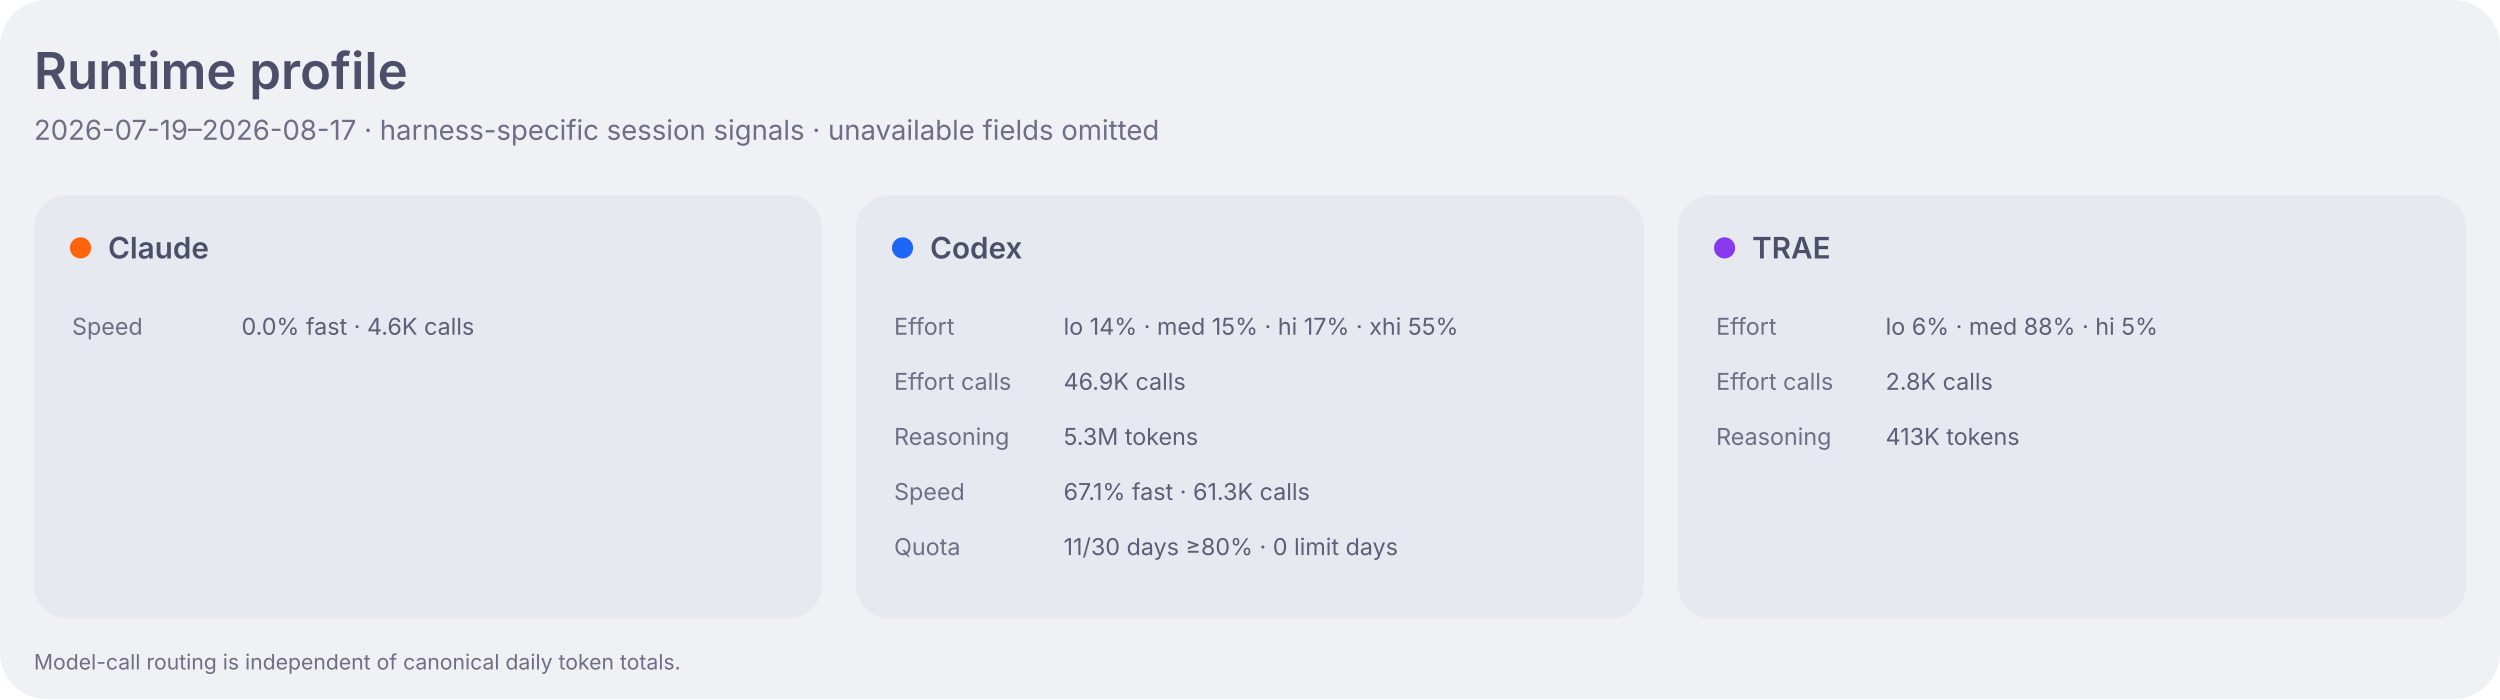
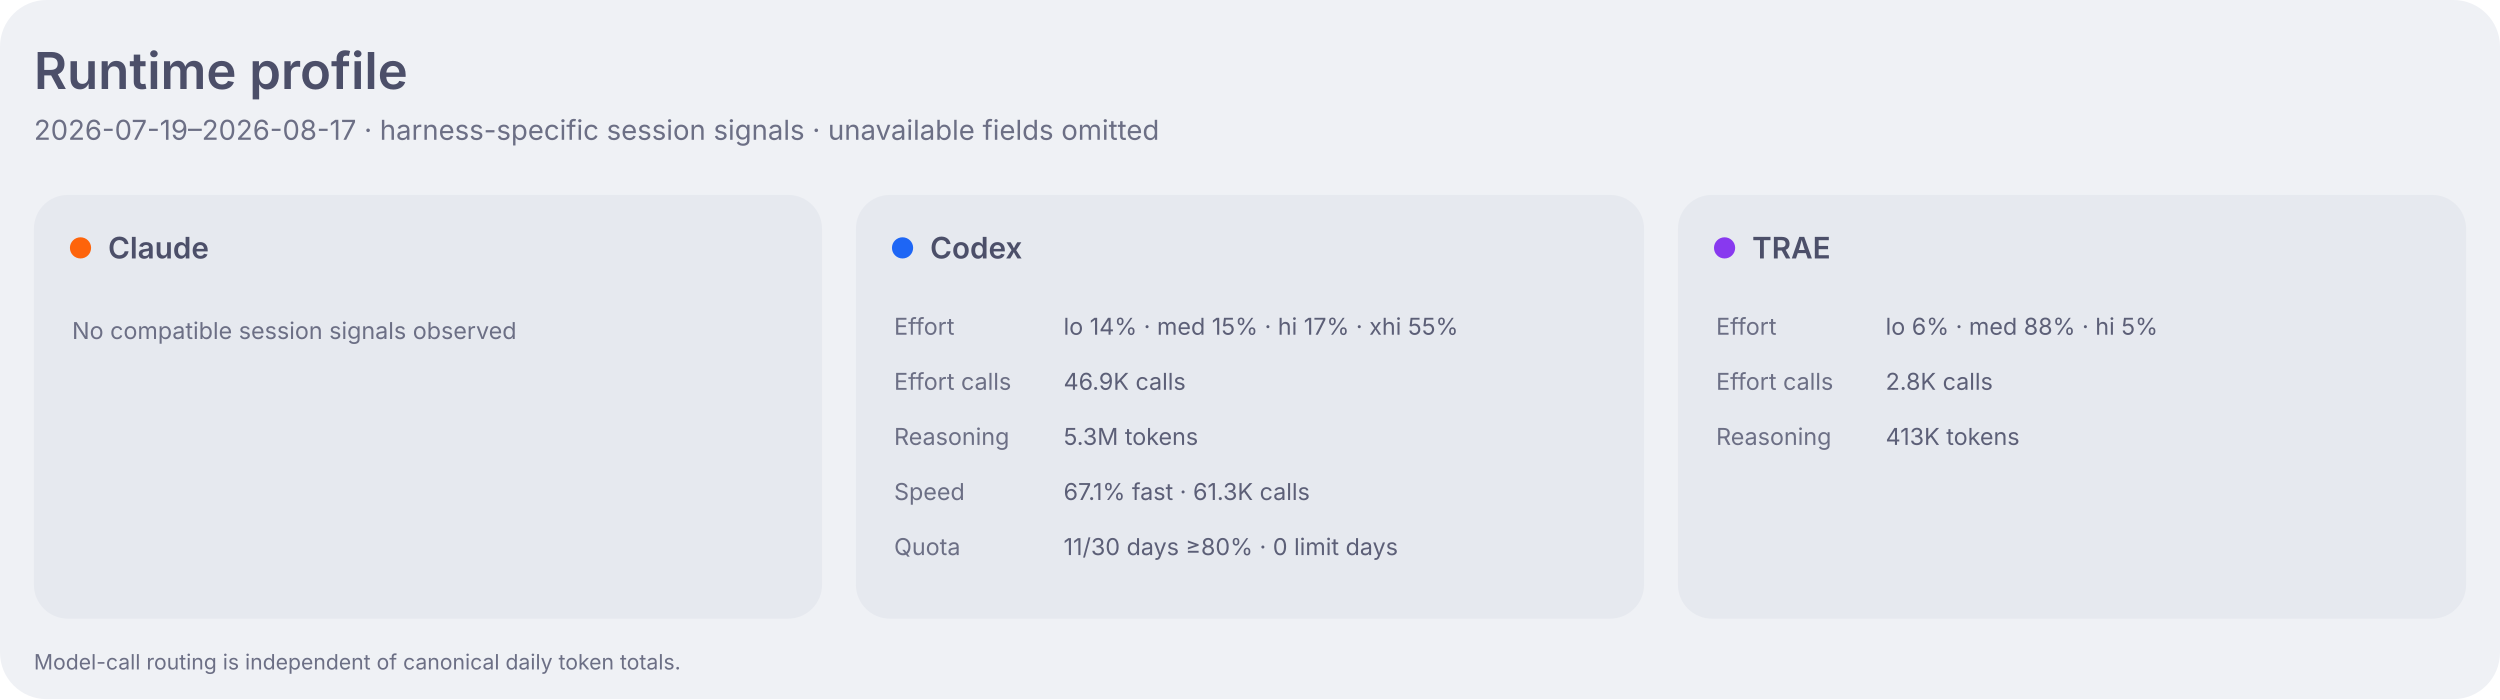
<svg xmlns="http://www.w3.org/2000/svg" width="1180" height="330" viewBox="0 0 1180 330" role="img" aria-labelledby="title desc">
  <style>
    .dashboard-background { fill: #eff1f5; }
    .dashboard-panel { fill: #e6e9ef; }
    .dashboard-primary { fill: #4c4f69; }
    .dashboard-secondary { fill: #5c5f77; }
    .dashboard-muted { fill: #6c6f85; }
    .dashboard-accent { fill: #179299; }
    .dashboard-border { stroke: #ccd0da; }
    .agent-claude { fill: #fe640b; }
    .agent-codex { fill: #1e66f5; }
    .agent-traex { fill: #8839ef; }
    .agent-legacy { fill: #6c6f85; }
    .series-0 { fill: #1e66f5; }
    .series-1 { fill: #fe640b; }
    .series-2 { fill: #40a02b; }
    .series-3 { fill: #8839ef; }
    .series-other { fill: #9ca0b0; }
    .signal-level-1 { fill: #179299; fill-opacity: 0.22; }
    .signal-level-2 { fill: #179299; fill-opacity: 0.45; }
    .signal-level-3 { fill: #179299; fill-opacity: 0.68; }
    .signal-level-4 { fill: #179299; }
+     .effort-none { fill: #9ca0b0; }
+     .effort-low { fill: #40a02b; }
+     .effort-medium { fill: #1e66f5; }
+     .effort-high { fill: #df8e1d; }
+     .effort-xhigh { fill: #8839ef; }
+     .effort-max { fill: #d20f39; }
    .component-input { fill: #40a02b; }
    .component-output { fill: #df8e1d; }
    .component-cache-write { fill: #179299; }
    .component-cache-read { fill: #7287fd; }
    .heatmap-level-0 { fill: #ccd0da; }
    .heatmap-level-1 { fill: #179299; fill-opacity: 0.25; }
    .heatmap-level-2 { fill: #179299; fill-opacity: 0.5; }
    .heatmap-level-3 { fill: #179299; fill-opacity: 0.75; }
    .heatmap-level-4 { fill: #179299; }
    @media (prefers-color-scheme: dark) {
      .dashboard-background { fill: #1e1e2e; }
      .dashboard-panel { fill: #181825; }
      .dashboard-primary { fill: #cdd6f4; }
      .dashboard-secondary { fill: #bac2de; }
      .dashboard-muted { fill: #a6adc8; }
      .dashboard-accent { fill: #94e2d5; }
      .dashboard-border { stroke: #313244; }
      .agent-claude { fill: #fab387; }
      .agent-codex { fill: #89b4fa; }
      .agent-traex { fill: #cba6f7; }
      .agent-legacy { fill: #a6adc8; }
      .series-0 { fill: #89b4fa; }
      .series-1 { fill: #fab387; }
      .series-2 { fill: #a6e3a1; }
      .series-3 { fill: #cba6f7; }
      .series-other { fill: #7f849c; }
      .signal-level-1 { fill: #94e2d5; fill-opacity: 0.22; }
      .signal-level-2 { fill: #94e2d5; fill-opacity: 0.45; }
      .signal-level-3 { fill: #94e2d5; fill-opacity: 0.68; }
      .signal-level-4 { fill: #94e2d5; }
+       .effort-none { fill: #7f849c; }
+       .effort-low { fill: #a6e3a1; }
+       .effort-medium { fill: #89b4fa; }
+       .effort-high { fill: #f9e2af; }
+       .effort-xhigh { fill: #cba6f7; }
+       .effort-max { fill: #f38ba8; }
      .component-input { fill: #a6e3a1; }
      .component-output { fill: #f9e2af; }
      .component-cache-write { fill: #94e2d5; }
      .component-cache-read { fill: #b4befe; }
      .heatmap-level-0 { fill: #313244; }
      .heatmap-level-1 { fill: #94e2d5; fill-opacity: 0.25; }
      .heatmap-level-2 { fill: #94e2d5; fill-opacity: 0.5; }
      .heatmap-level-3 { fill: #94e2d5; fill-opacity: 0.75; }
      .heatmap-level-4 { fill: #94e2d5; }
    }
  </style>
  <rect class="dashboard-background" width="1180" height="330" rx="22" />
  <text class="dashboard-primary" x="16" y="42" font-family="-apple-system,BlinkMacSystemFont,Segoe UI,sans-serif" font-size="24" font-weight="600">Runtime profile</text>
  <text class="dashboard-muted" x="16" y="66" font-family="-apple-system,BlinkMacSystemFont,Segoe UI,sans-serif" font-size="13">2026-07-19–2026-08-17 · harness-specific session signals · unavailable fields omitted</text>
  <rect class="dashboard-panel" x="16" y="92" width="372" height="200" rx="16" data-agent="claude" />
  <circle class="agent-claude" cx="38" cy="117" r="5" />
  <text class="dashboard-primary" x="51" y="122" font-family="-apple-system,BlinkMacSystemFont,Segoe UI,sans-serif" font-size="14" font-weight="600">Claude</text>
-   <text class="dashboard-muted" x="34" y="158" font-family="-apple-system,BlinkMacSystemFont,Segoe UI,sans-serif" font-size="11">Speed</text>
-   <text class="dashboard-secondary" x="114" y="158" font-family="-apple-system,BlinkMacSystemFont,Segoe UI,sans-serif" font-size="11">0.0% fast · 4.6K calls</text>
+   <text class="dashboard-muted" x="34" y="160" font-family="-apple-system,BlinkMacSystemFont,Segoe UI,sans-serif" font-size="11">No compatible session signals observed</text>
  <rect class="dashboard-panel" x="404" y="92" width="372" height="200" rx="16" data-agent="codex" />
  <circle class="agent-codex" cx="426" cy="117" r="5" />
  <text class="dashboard-primary" x="439" y="122" font-family="-apple-system,BlinkMacSystemFont,Segoe UI,sans-serif" font-size="14" font-weight="600">Codex</text>
  <text class="dashboard-muted" x="422" y="158" font-family="-apple-system,BlinkMacSystemFont,Segoe UI,sans-serif" font-size="11">Effort</text>
  <text class="dashboard-secondary" x="502" y="158" font-family="-apple-system,BlinkMacSystemFont,Segoe UI,sans-serif" font-size="11">lo 14% · med 15% · hi 17% · xhi 55%</text>
  <text class="dashboard-muted" x="422" y="184" font-family="-apple-system,BlinkMacSystemFont,Segoe UI,sans-serif" font-size="11">Effort calls</text>
  <text class="dashboard-secondary" x="502" y="184" font-family="-apple-system,BlinkMacSystemFont,Segoe UI,sans-serif" font-size="11">46.9K calls</text>
  <text class="dashboard-muted" x="422" y="210" font-family="-apple-system,BlinkMacSystemFont,Segoe UI,sans-serif" font-size="11">Reasoning</text>
  <text class="dashboard-secondary" x="502" y="210" font-family="-apple-system,BlinkMacSystemFont,Segoe UI,sans-serif" font-size="11">5.3M tokens</text>
  <text class="dashboard-muted" x="422" y="236" font-family="-apple-system,BlinkMacSystemFont,Segoe UI,sans-serif" font-size="11">Speed</text>
  <text class="dashboard-secondary" x="502" y="236" font-family="-apple-system,BlinkMacSystemFont,Segoe UI,sans-serif" font-size="11">67.1% fast · 61.3K calls</text>
  <text class="dashboard-muted" x="422" y="262" font-family="-apple-system,BlinkMacSystemFont,Segoe UI,sans-serif" font-size="11">Quota</text>
  <text class="dashboard-secondary" x="502" y="262" font-family="-apple-system,BlinkMacSystemFont,Segoe UI,sans-serif" font-size="11">11/30 days ≥80% · 0 limit days</text>
  <rect class="dashboard-panel" x="792" y="92" width="372" height="200" rx="16" data-agent="traex" />
  <circle class="agent-traex" cx="814" cy="117" r="5" />
  <text class="dashboard-primary" x="827" y="122" font-family="-apple-system,BlinkMacSystemFont,Segoe UI,sans-serif" font-size="14" font-weight="600">TRAE</text>
  <text class="dashboard-muted" x="810" y="158" font-family="-apple-system,BlinkMacSystemFont,Segoe UI,sans-serif" font-size="11">Effort</text>
  <text class="dashboard-secondary" x="890" y="158" font-family="-apple-system,BlinkMacSystemFont,Segoe UI,sans-serif" font-size="11">lo 6% · med 88% · hi 5%</text>
  <text class="dashboard-muted" x="810" y="184" font-family="-apple-system,BlinkMacSystemFont,Segoe UI,sans-serif" font-size="11">Effort calls</text>
  <text class="dashboard-secondary" x="890" y="184" font-family="-apple-system,BlinkMacSystemFont,Segoe UI,sans-serif" font-size="11">2.8K calls</text>
  <text class="dashboard-muted" x="810" y="210" font-family="-apple-system,BlinkMacSystemFont,Segoe UI,sans-serif" font-size="11">Reasoning</text>
  <text class="dashboard-secondary" x="890" y="210" font-family="-apple-system,BlinkMacSystemFont,Segoe UI,sans-serif" font-size="11">413K tokens</text>
  <text class="dashboard-muted" x="16" y="316" font-family="-apple-system,BlinkMacSystemFont,Segoe UI,sans-serif" font-size="10">Model-call routing is independent of canonical daily token totals.</text>
</svg>
